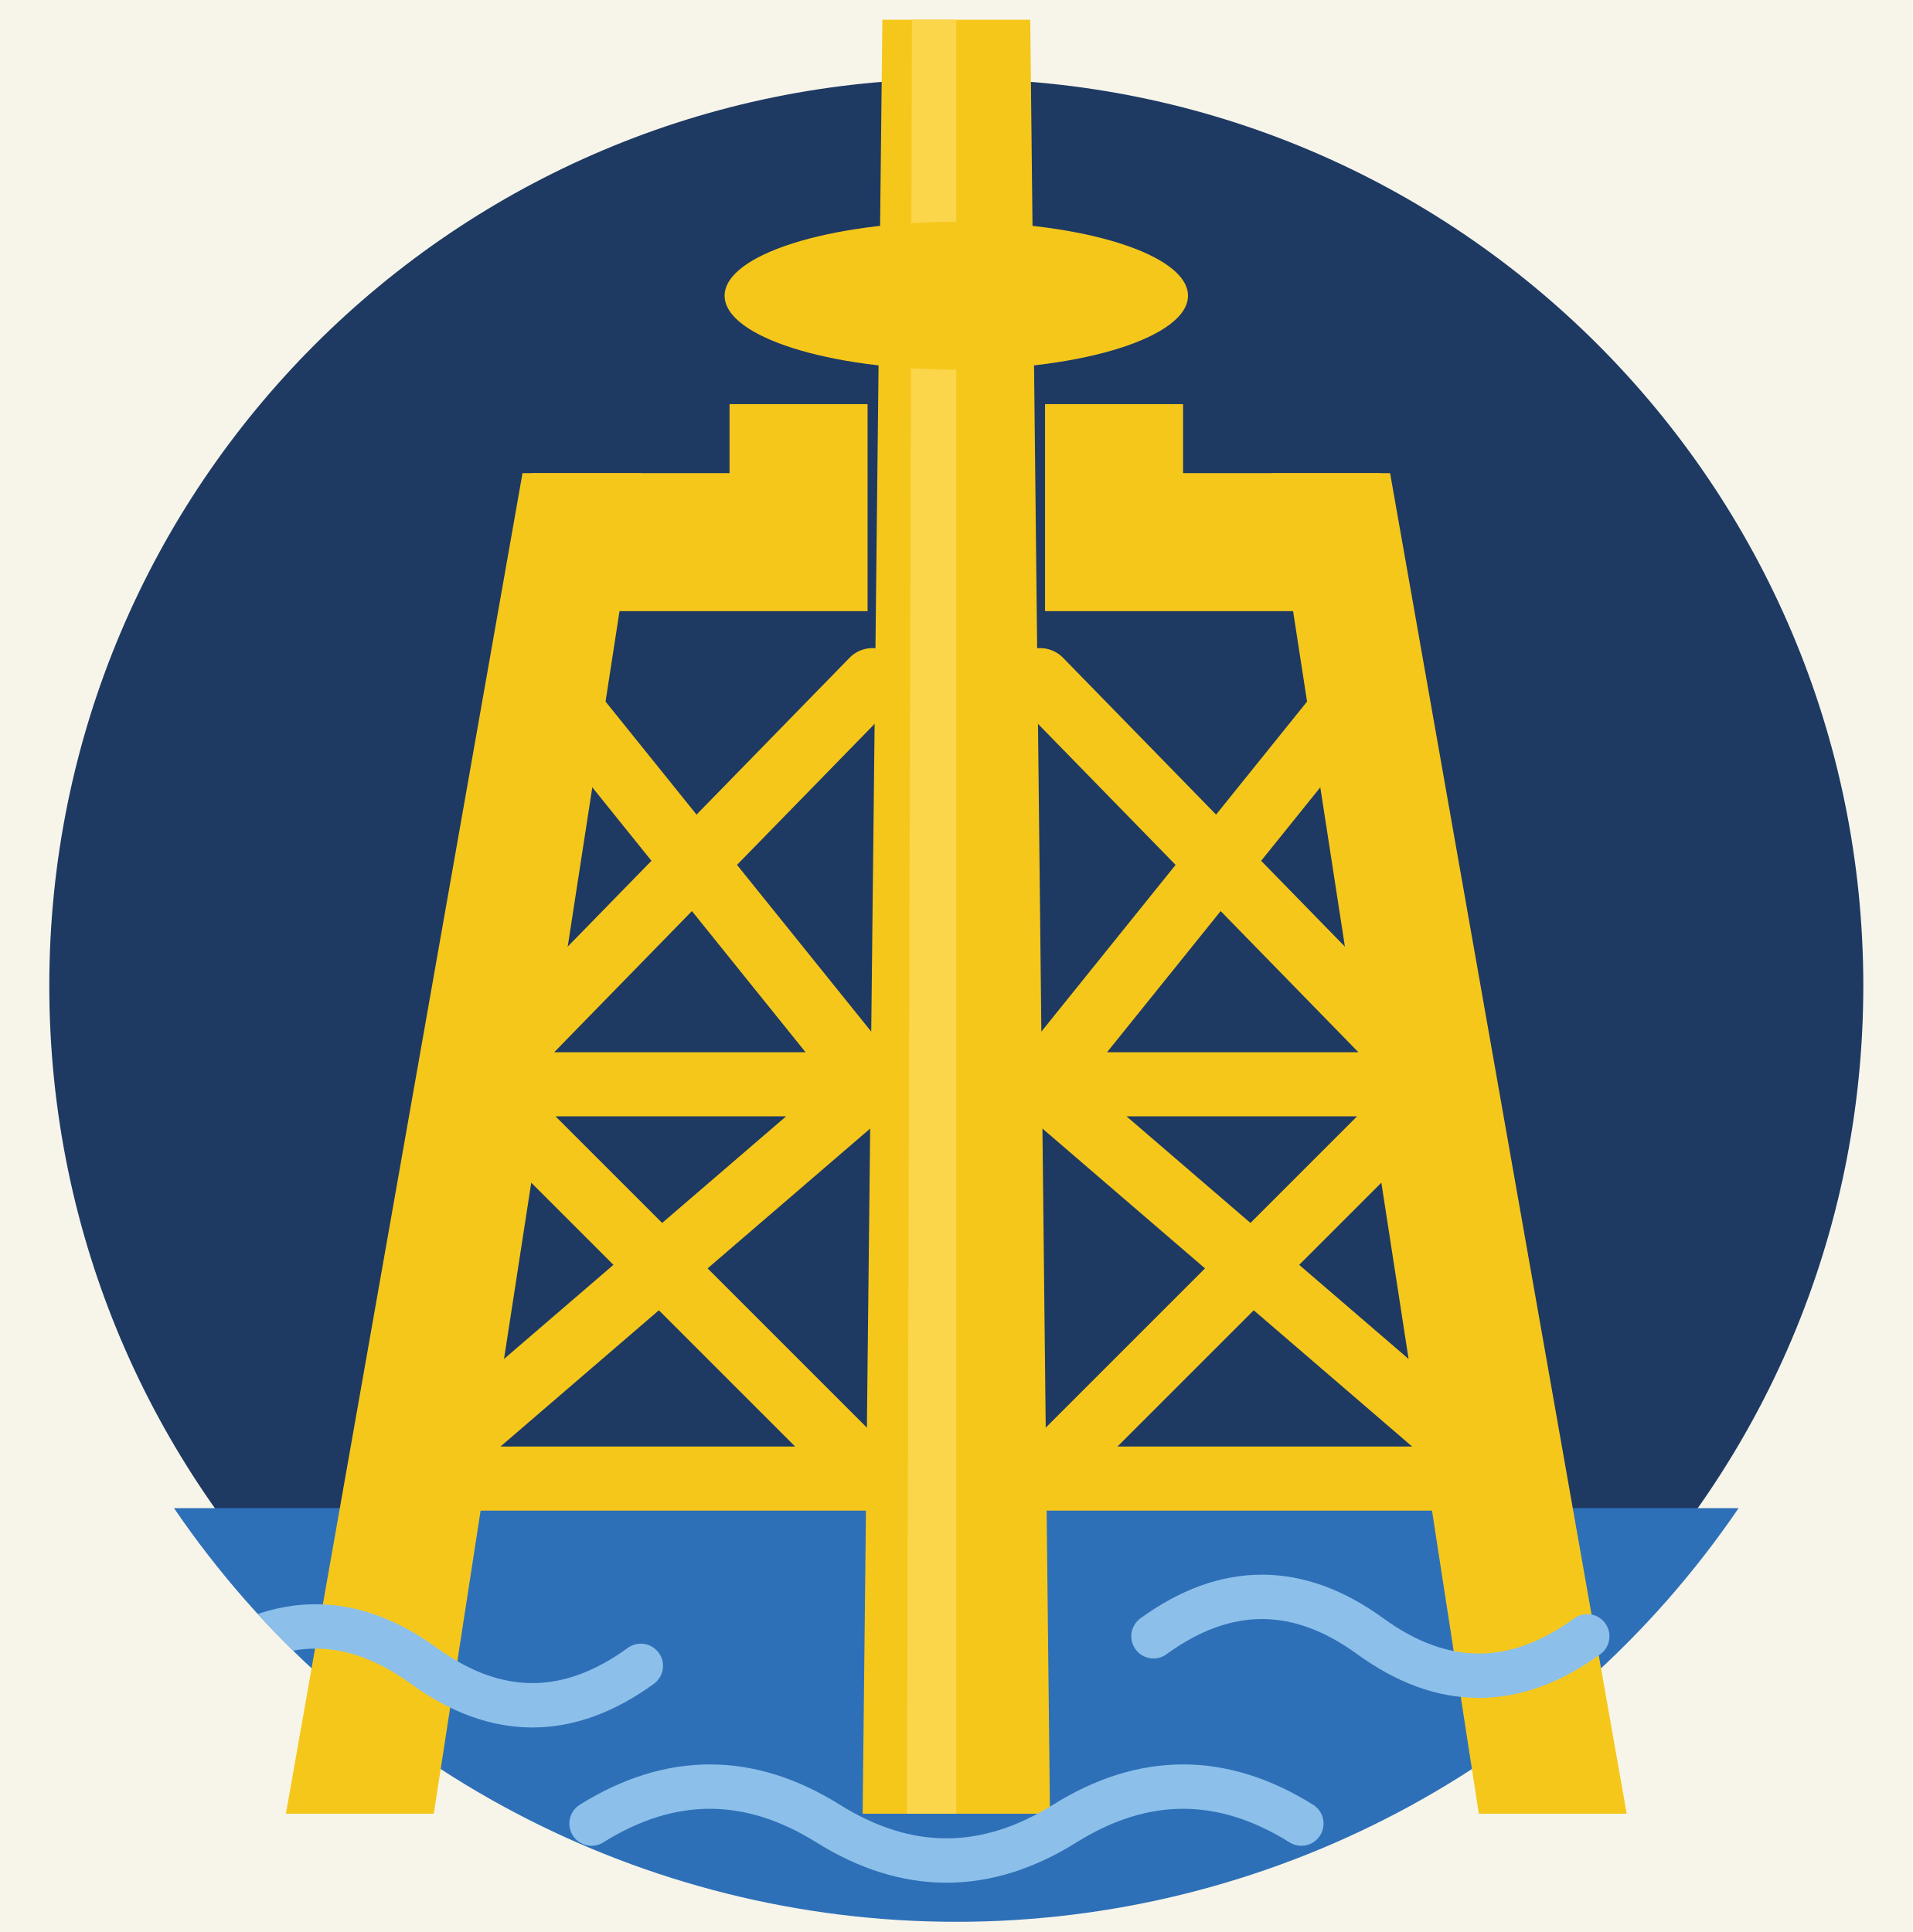
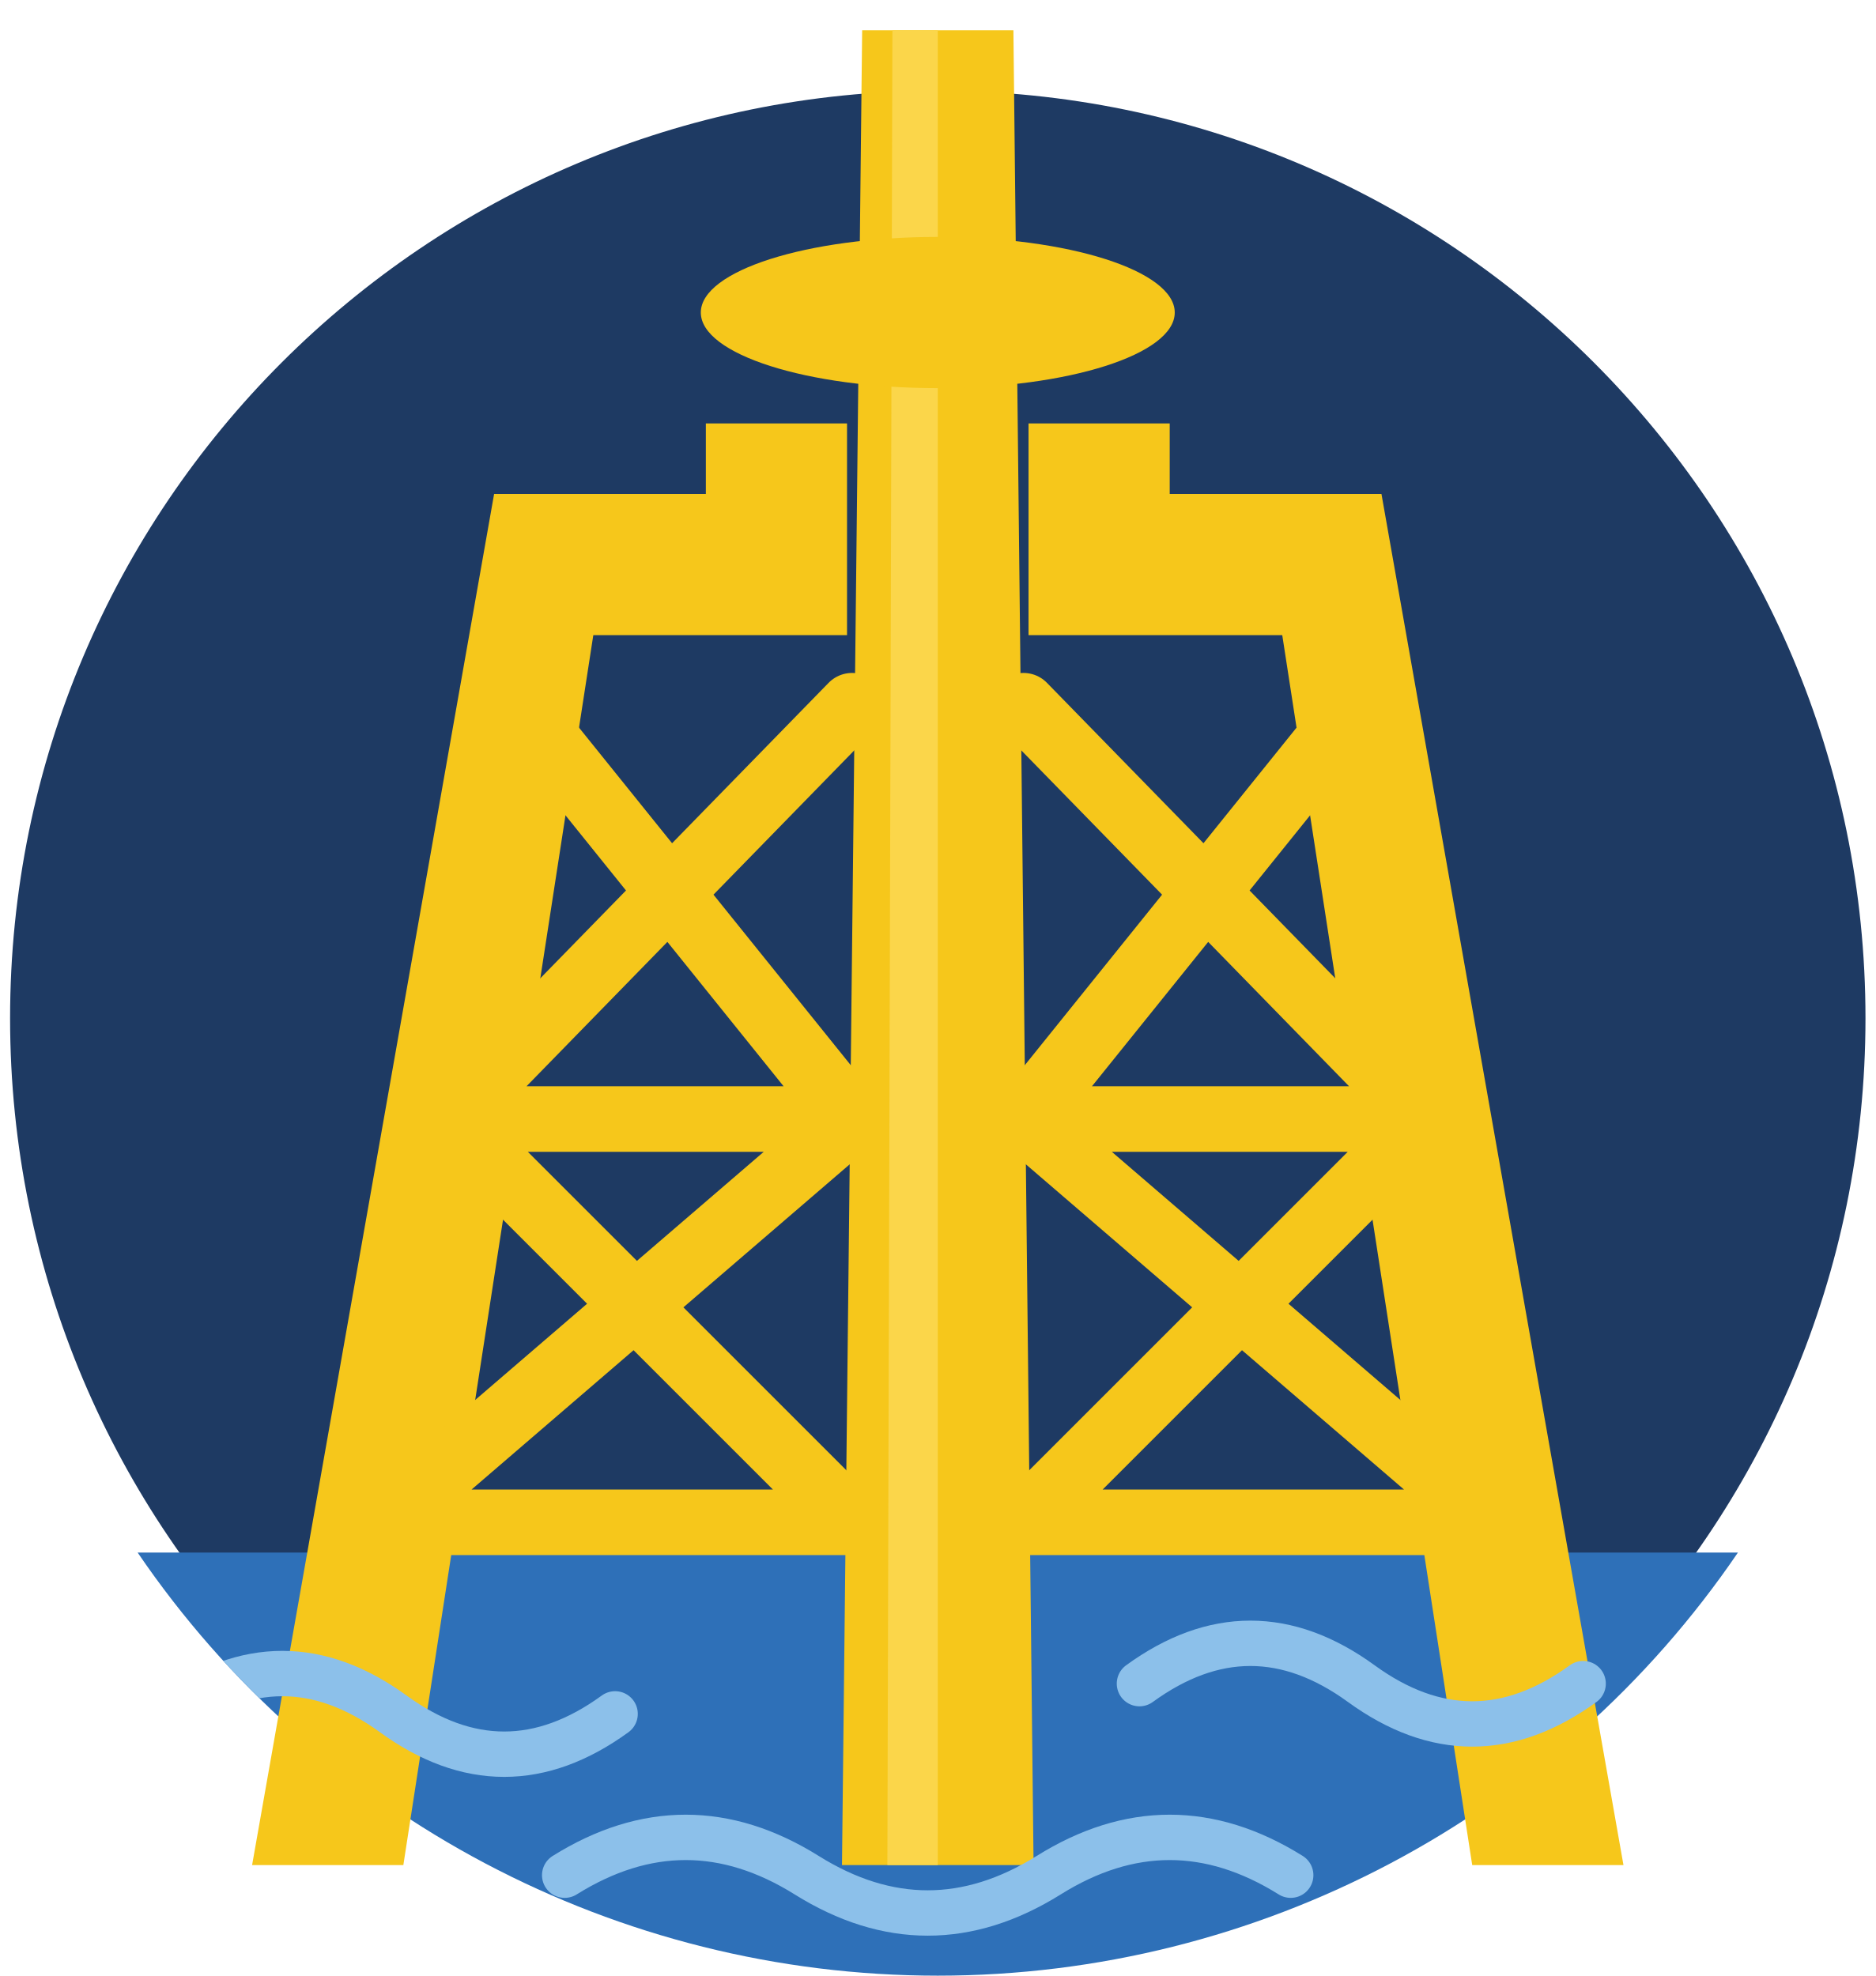
- <svg xmlns="http://www.w3.org/2000/svg" viewBox="62 52 388 392" role="img" aria-label="Op BOP tre FOU">
+ <svg xmlns="http://www.w3.org/2000/svg" viewBox="70 50 372 392" role="img" aria-label="Op BOP tre FOU">
  <defs>
    <path id="water" d="M97.3 358 L414.7 358 A192 192 0 0 1 97.3 358 Z" />
    <clipPath id="sea">
      <use href="#water" />
    </clipPath>
  </defs>
-   <rect x="62" y="52" width="388" height="392" fill="#F7F5EA" />
  <circle cx="256" cy="252" r="184" fill="#1E3A63" />
  <use href="#water" fill="#2E70B8" />
  <g fill="#F6C71B">
    <path d="M168 148 L192 148 L150 420 L120 420 Z" />
    <path d="M344 148 L320 148 L362 420 L392 420 Z" />
    <path d="M170 148 L210 148 L210 134 L238 134 L238 176 L170 176 Z" />
    <path d="M342 148 L302 148 L302 134 L274 134 L274 176 L342 176 Z" />
    <path d="M241 56 L271 56 L275 420 L237 420 Z" />
    <path d="M247 56 L256 56 L256 420 L246 420 Z" fill="#FBD64A" />
    <ellipse cx="256" cy="112" rx="47" ry="15" />
  </g>
  <g stroke="#F6C71B" stroke-width="13" stroke-linecap="round" fill="none">
    <path d="M173 190 L239 272 M239 190 L159 272 M159 272 L239 352 M239 272 L146 352 M159 272 L239 272 M146 352 L239 352" />
    <path d="M339 190 L273 272 M273 190 L353 272 M353 272 L273 352 M273 272 L366 352 M353 272 L273 272 M366 352 L273 352" />
  </g>
  <g stroke="#8CC0EA" stroke-width="9" stroke-linecap="round" fill="none" clip-path="url(#sea)">
    <path d="M104 390 q22 -16 44 0 t44 0" />
    <path d="M296 384 q22 -16 44 0 t44 0" />
    <path d="M182 422 q24 -15 48 0 t48 0 t48 0" />
  </g>
</svg>
